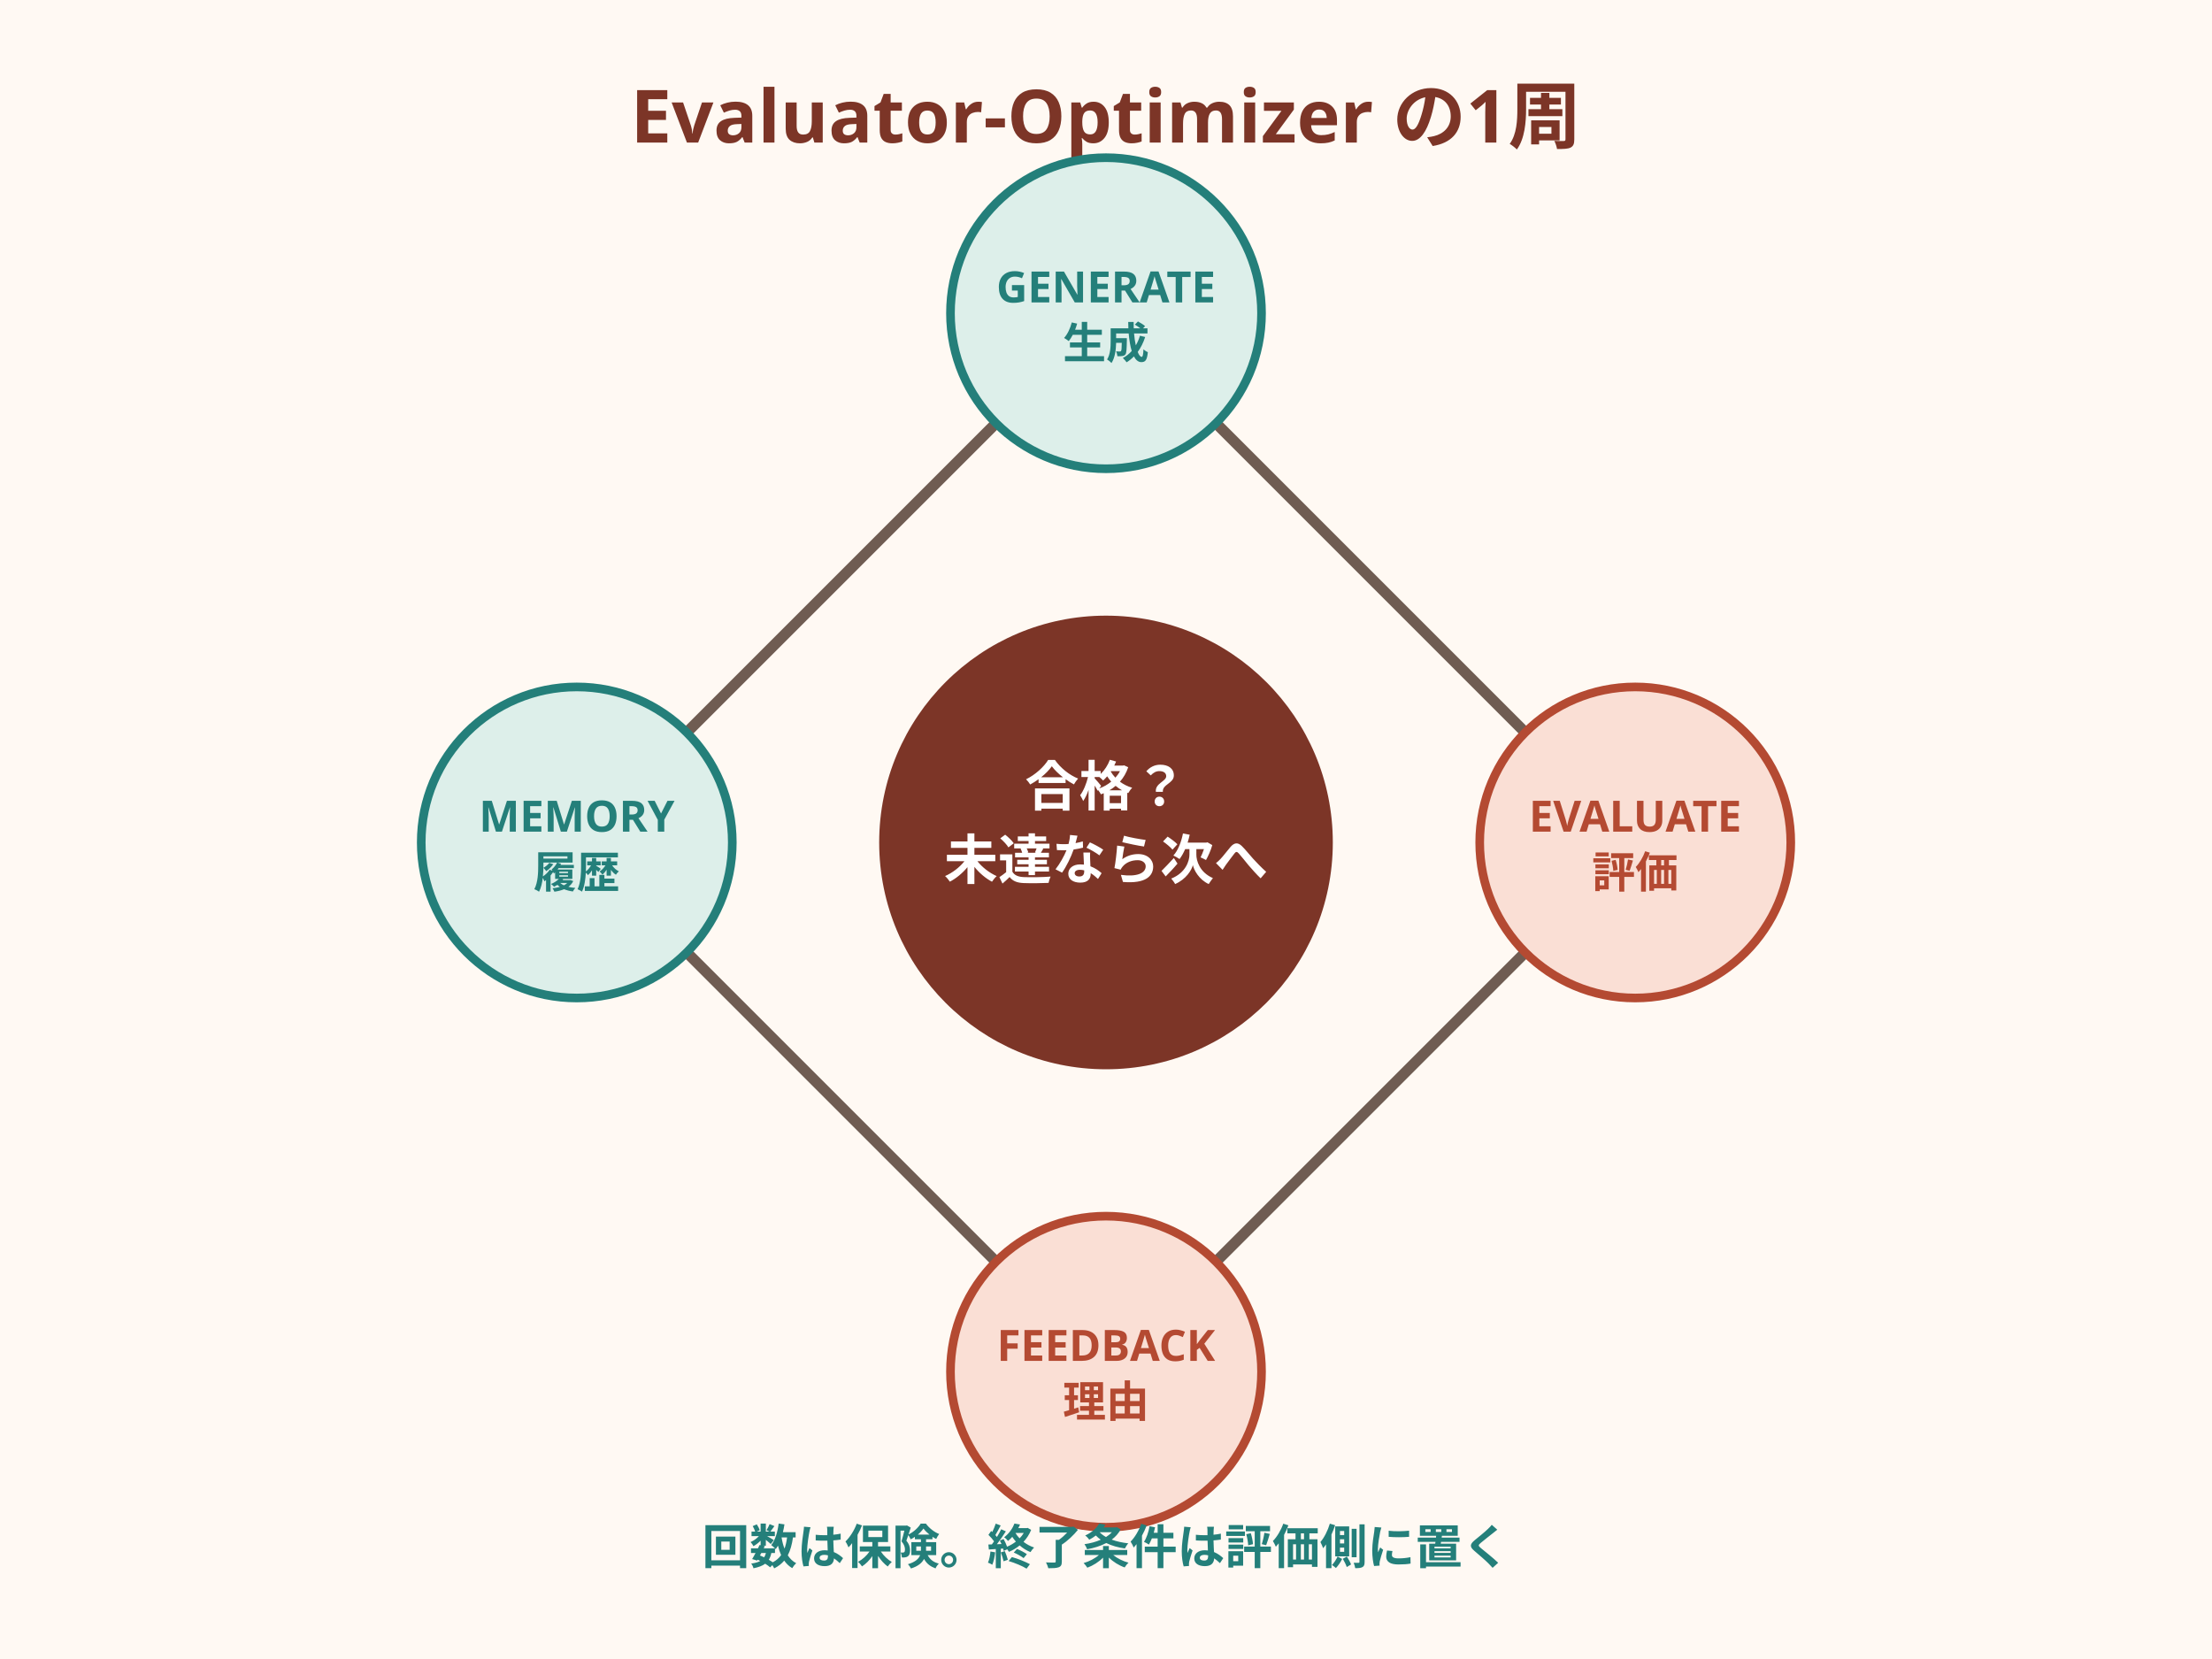
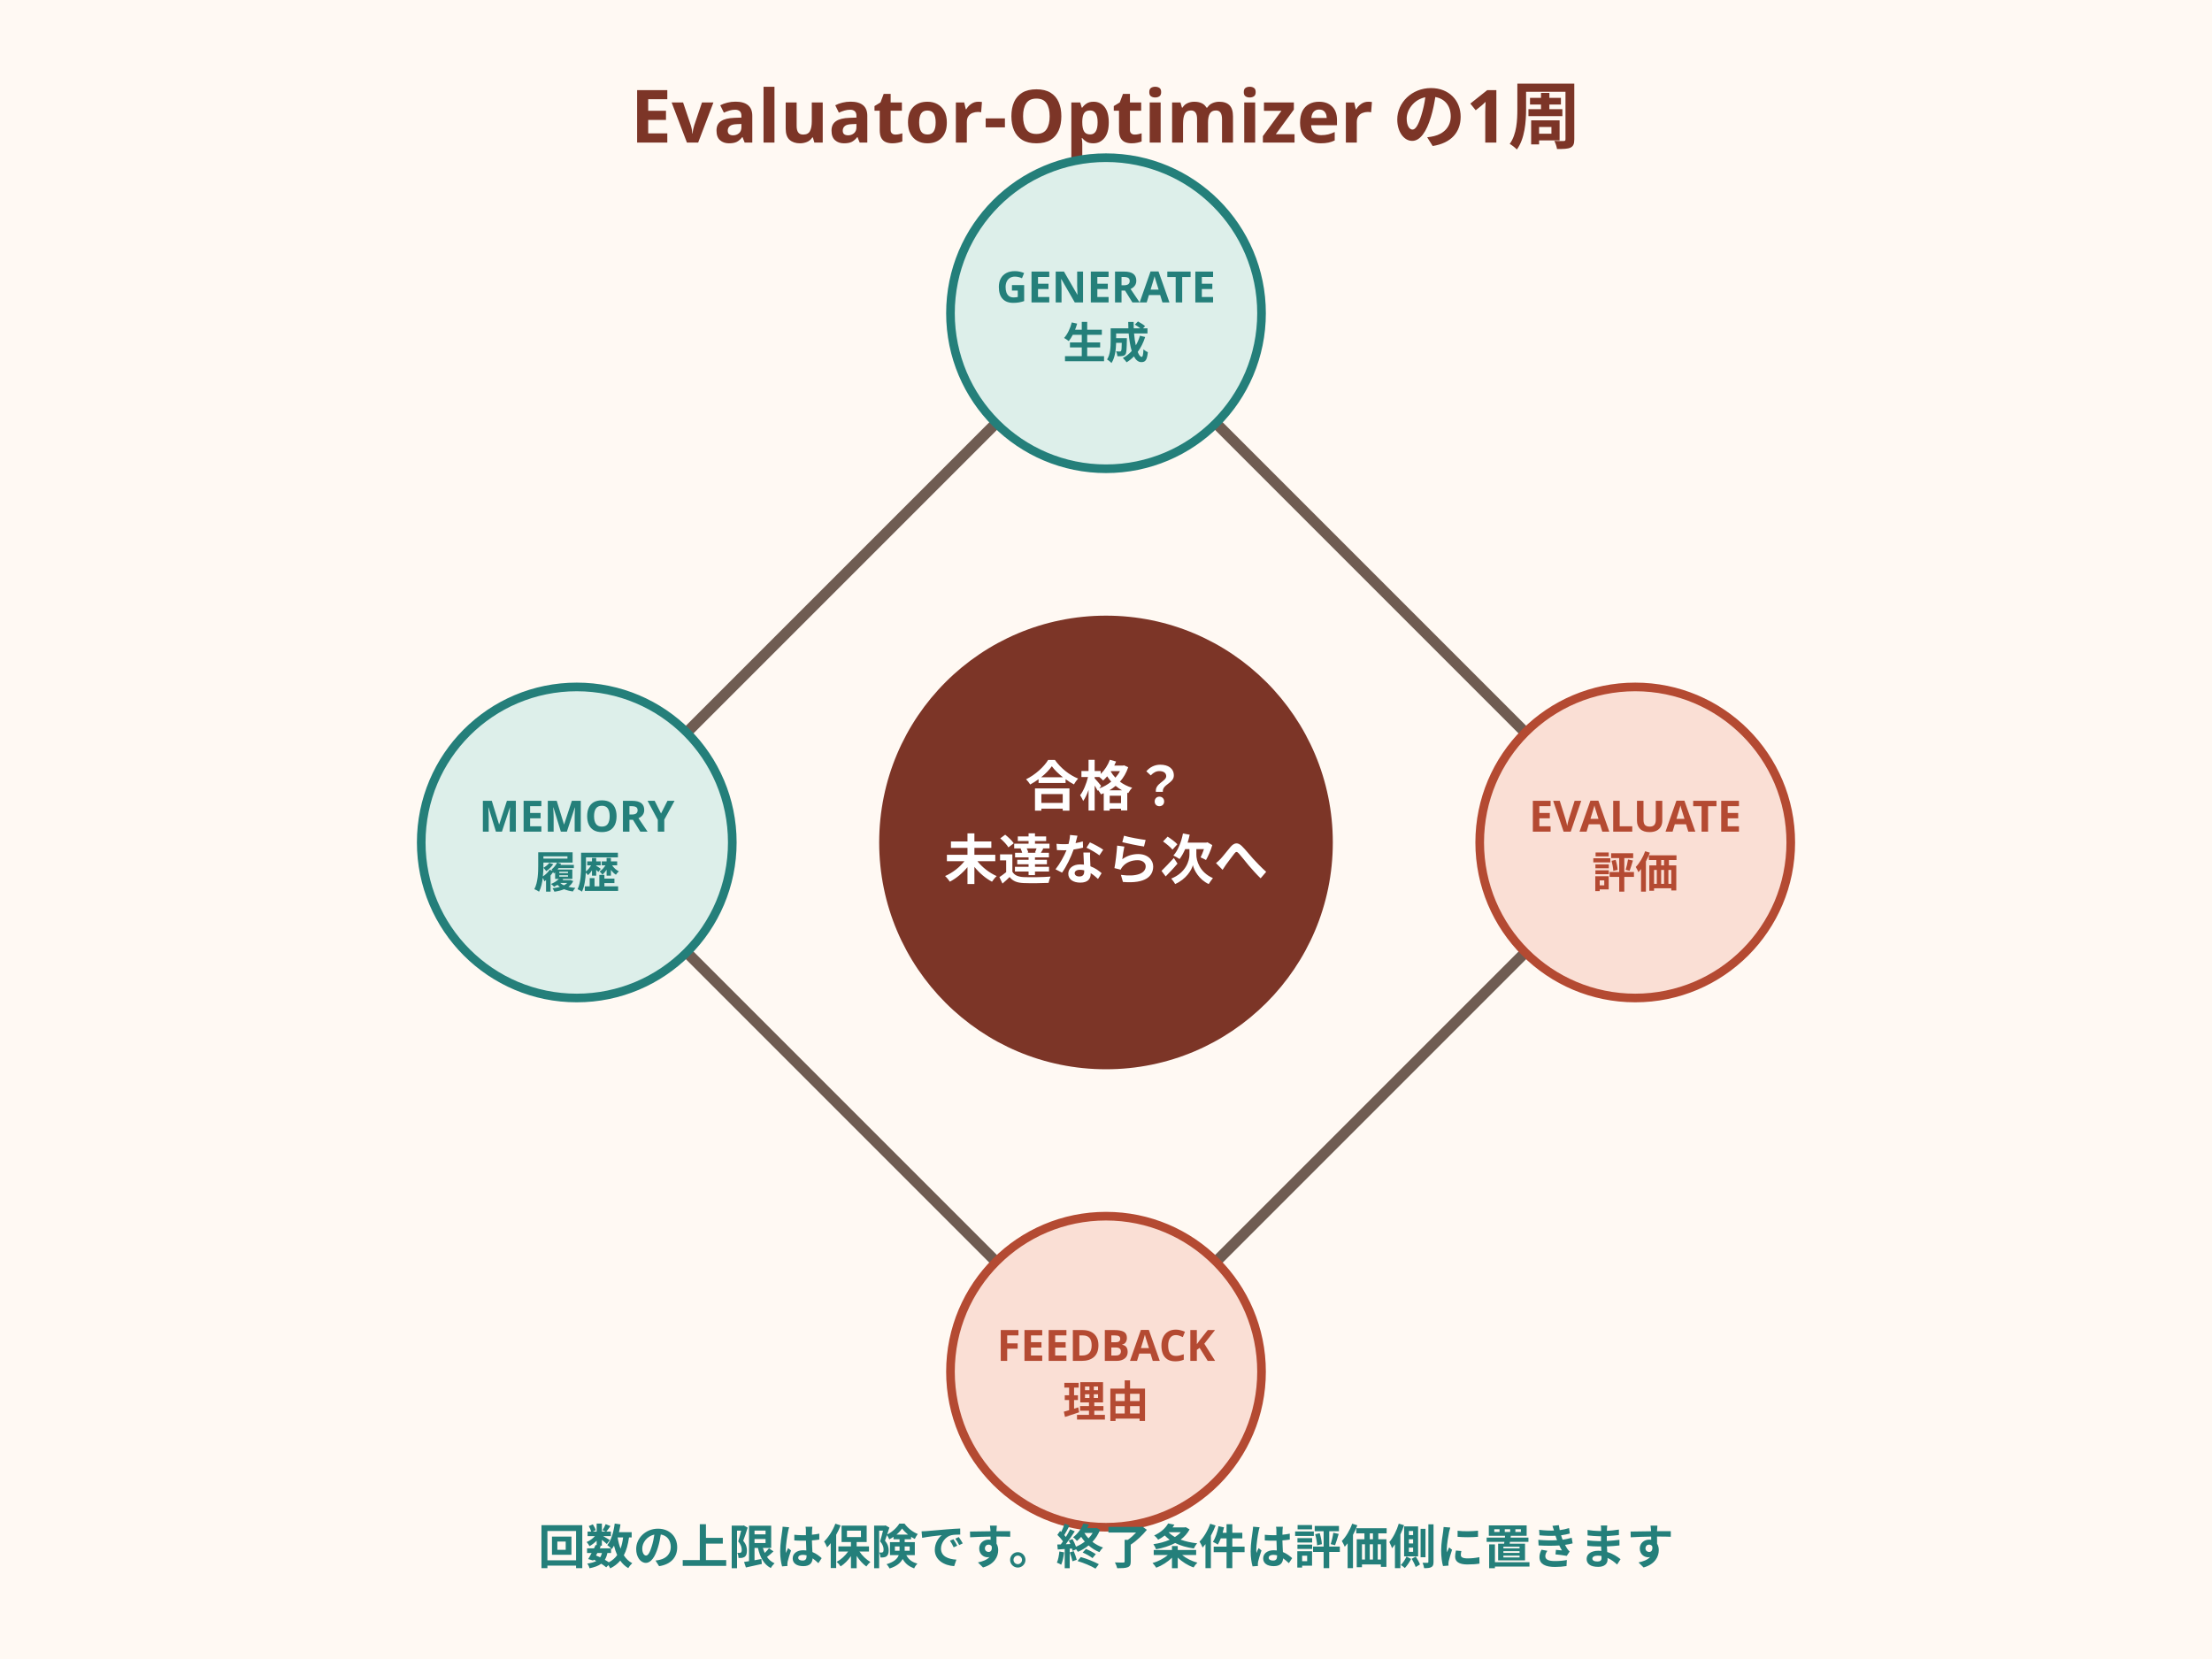
<svg xmlns="http://www.w3.org/2000/svg" width="1024" height="768" viewBox="0 0 1024 768">
  <defs>
    <marker id="arrow" viewBox="0 0 10 10" refX="9" refY="5" markerWidth="9" markerHeight="9" orient="auto-start-reverse">
      <path d="M 0 0 L 10 5 L 0 10 z" fill="context-stroke" />
    </marker>
  </defs>
  <rect width="1024" height="768" fill="#FFF9F3" />
  <text x="512" y="66" text-anchor="middle" font-family="Hiragino Sans, Yu Gothic, sans-serif" font-size="34" font-weight="800" fill="#7C3527">Evaluator-Optimizer の1周</text>
  <line x1="512" y1="145" x2="757" y2="390" stroke="#6F5C52" stroke-width="5" stroke-linecap="round" marker-end="url(#arrow)" />
  <line x1="757" y1="390" x2="512" y2="635" stroke="#6F5C52" stroke-width="5" stroke-linecap="round" marker-end="url(#arrow)" />
  <line x1="512" y1="635" x2="267" y2="390" stroke="#6F5C52" stroke-width="5" stroke-linecap="round" marker-end="url(#arrow)" />
  <line x1="267" y1="390" x2="512" y2="145" stroke="#6F5C52" stroke-width="5" stroke-linecap="round" marker-end="url(#arrow)" />
  <circle cx="512" cy="145" r="72" fill="#DDEFEA" stroke="#247F7A" stroke-width="4" />
  <text x="512" y="140" text-anchor="middle" font-family="Hiragino Sans, Yu Gothic, sans-serif" font-size="20" font-weight="800" fill="#247F7A">GENERATE</text>
  <text x="512" y="166" text-anchor="middle" font-family="Hiragino Sans, Yu Gothic, sans-serif" font-size="20" font-weight="800" fill="#247F7A">生成</text>
  <circle cx="757" cy="390" r="72" fill="#FADFD5" stroke="#B44A32" stroke-width="4" />
  <text x="757" y="385" text-anchor="middle" font-family="Hiragino Sans, Yu Gothic, sans-serif" font-size="20" font-weight="800" fill="#B44A32">EVALUATE</text>
  <text x="757" y="411" text-anchor="middle" font-family="Hiragino Sans, Yu Gothic, sans-serif" font-size="20" font-weight="800" fill="#B44A32">評価</text>
  <circle cx="512" cy="635" r="72" fill="#FADFD5" stroke="#B44A32" stroke-width="4" />
  <text x="512" y="630" text-anchor="middle" font-family="Hiragino Sans, Yu Gothic, sans-serif" font-size="20" font-weight="800" fill="#B44A32">FEEDBACK</text>
  <text x="512" y="656" text-anchor="middle" font-family="Hiragino Sans, Yu Gothic, sans-serif" font-size="20" font-weight="800" fill="#B44A32">理由</text>
  <circle cx="267" cy="390" r="72" fill="#DDEFEA" stroke="#247F7A" stroke-width="4" />
  <text x="267" y="385" text-anchor="middle" font-family="Hiragino Sans, Yu Gothic, sans-serif" font-size="20" font-weight="800" fill="#247F7A">MEMORY</text>
  <text x="267" y="411" text-anchor="middle" font-family="Hiragino Sans, Yu Gothic, sans-serif" font-size="20" font-weight="800" fill="#247F7A">履歴</text>
  <circle cx="512" cy="390" r="105" fill="#7C3527" stroke="none" stroke-width="0" />
  <text x="512" y="373" text-anchor="middle" font-family="Hiragino Sans, Yu Gothic, sans-serif" font-size="25" font-weight="800" fill="#FFFFFF">合格？</text>
  <text x="512" y="407" text-anchor="middle" font-family="Hiragino Sans, Yu Gothic, sans-serif" font-size="25" font-weight="800" fill="#FFFFFF">未達なら次へ</text>
-   <text x="512" y="724" text-anchor="middle" font-family="Hiragino Sans, Yu Gothic, sans-serif" font-size="22" font-weight="800" fill="#247F7A">回数は保険。終了条件は評価側に置く</text>
+   <text x="512" y="724" text-anchor="middle" font-family="Hiragino Sans, Yu Gothic, sans-serif" font-size="22" font-weight="800" fill="#247F7A">回数の上限は保険です。終了条件は評価側に置きます</text>
</svg>
